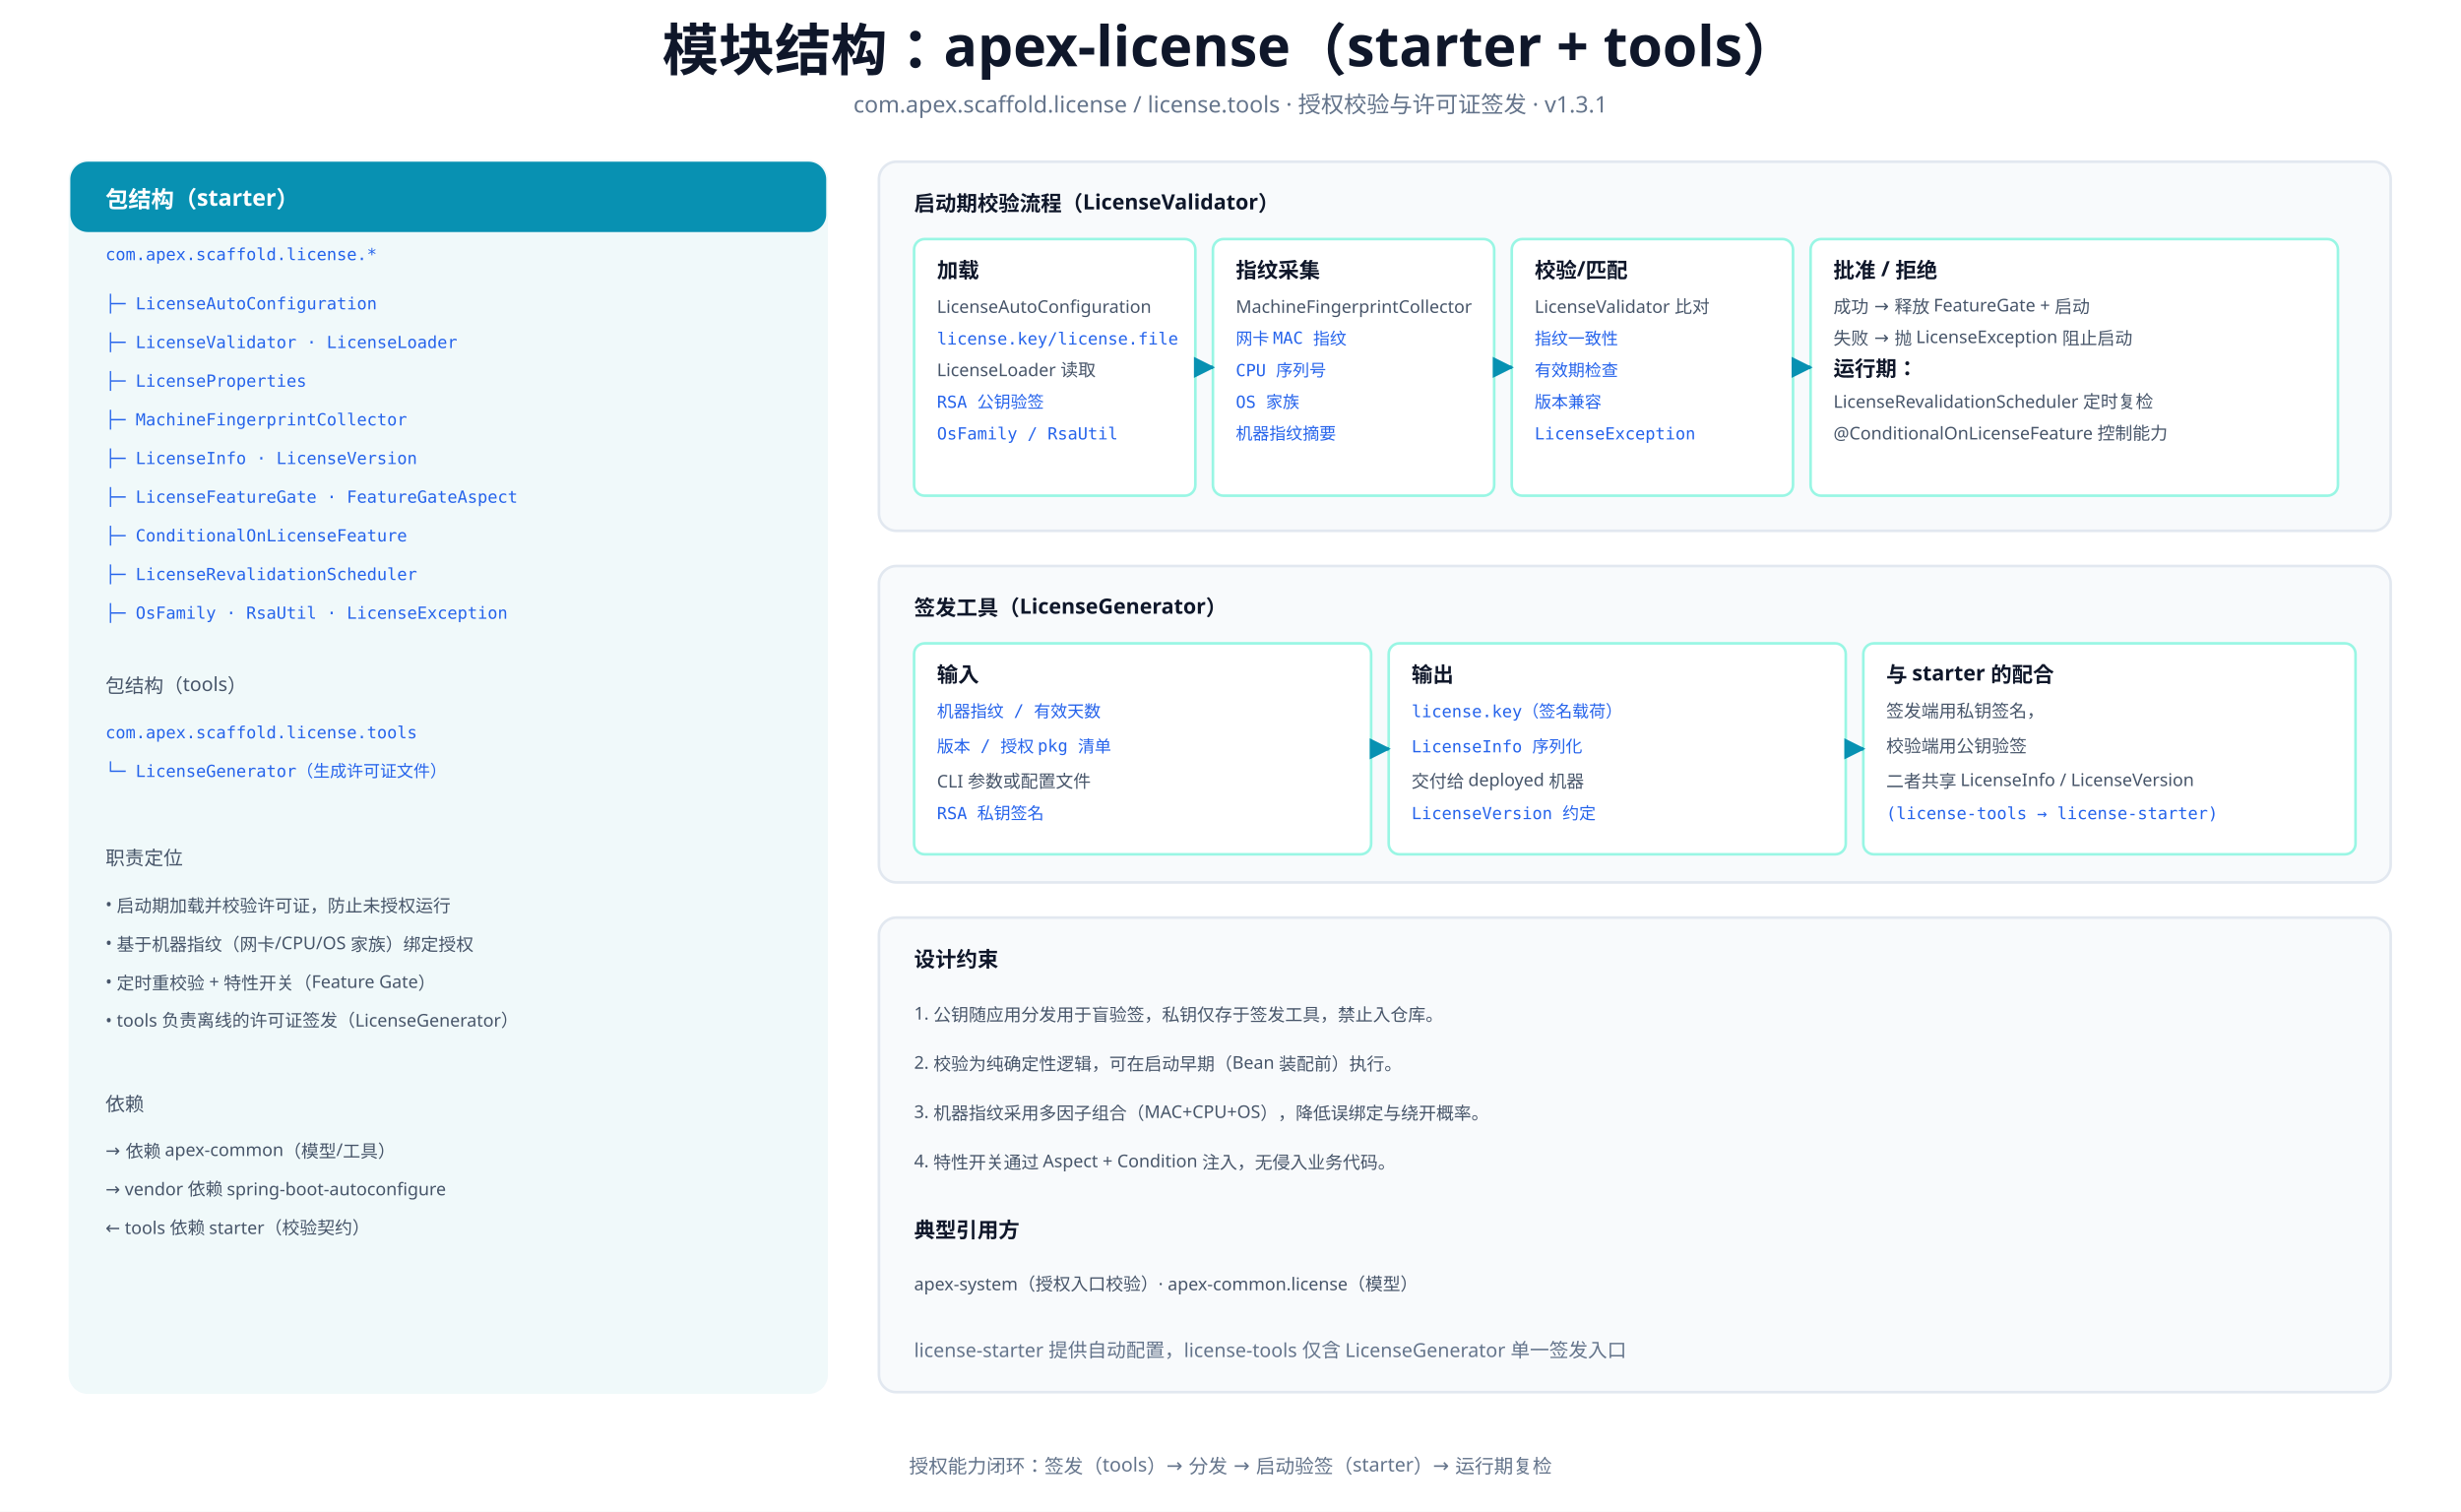
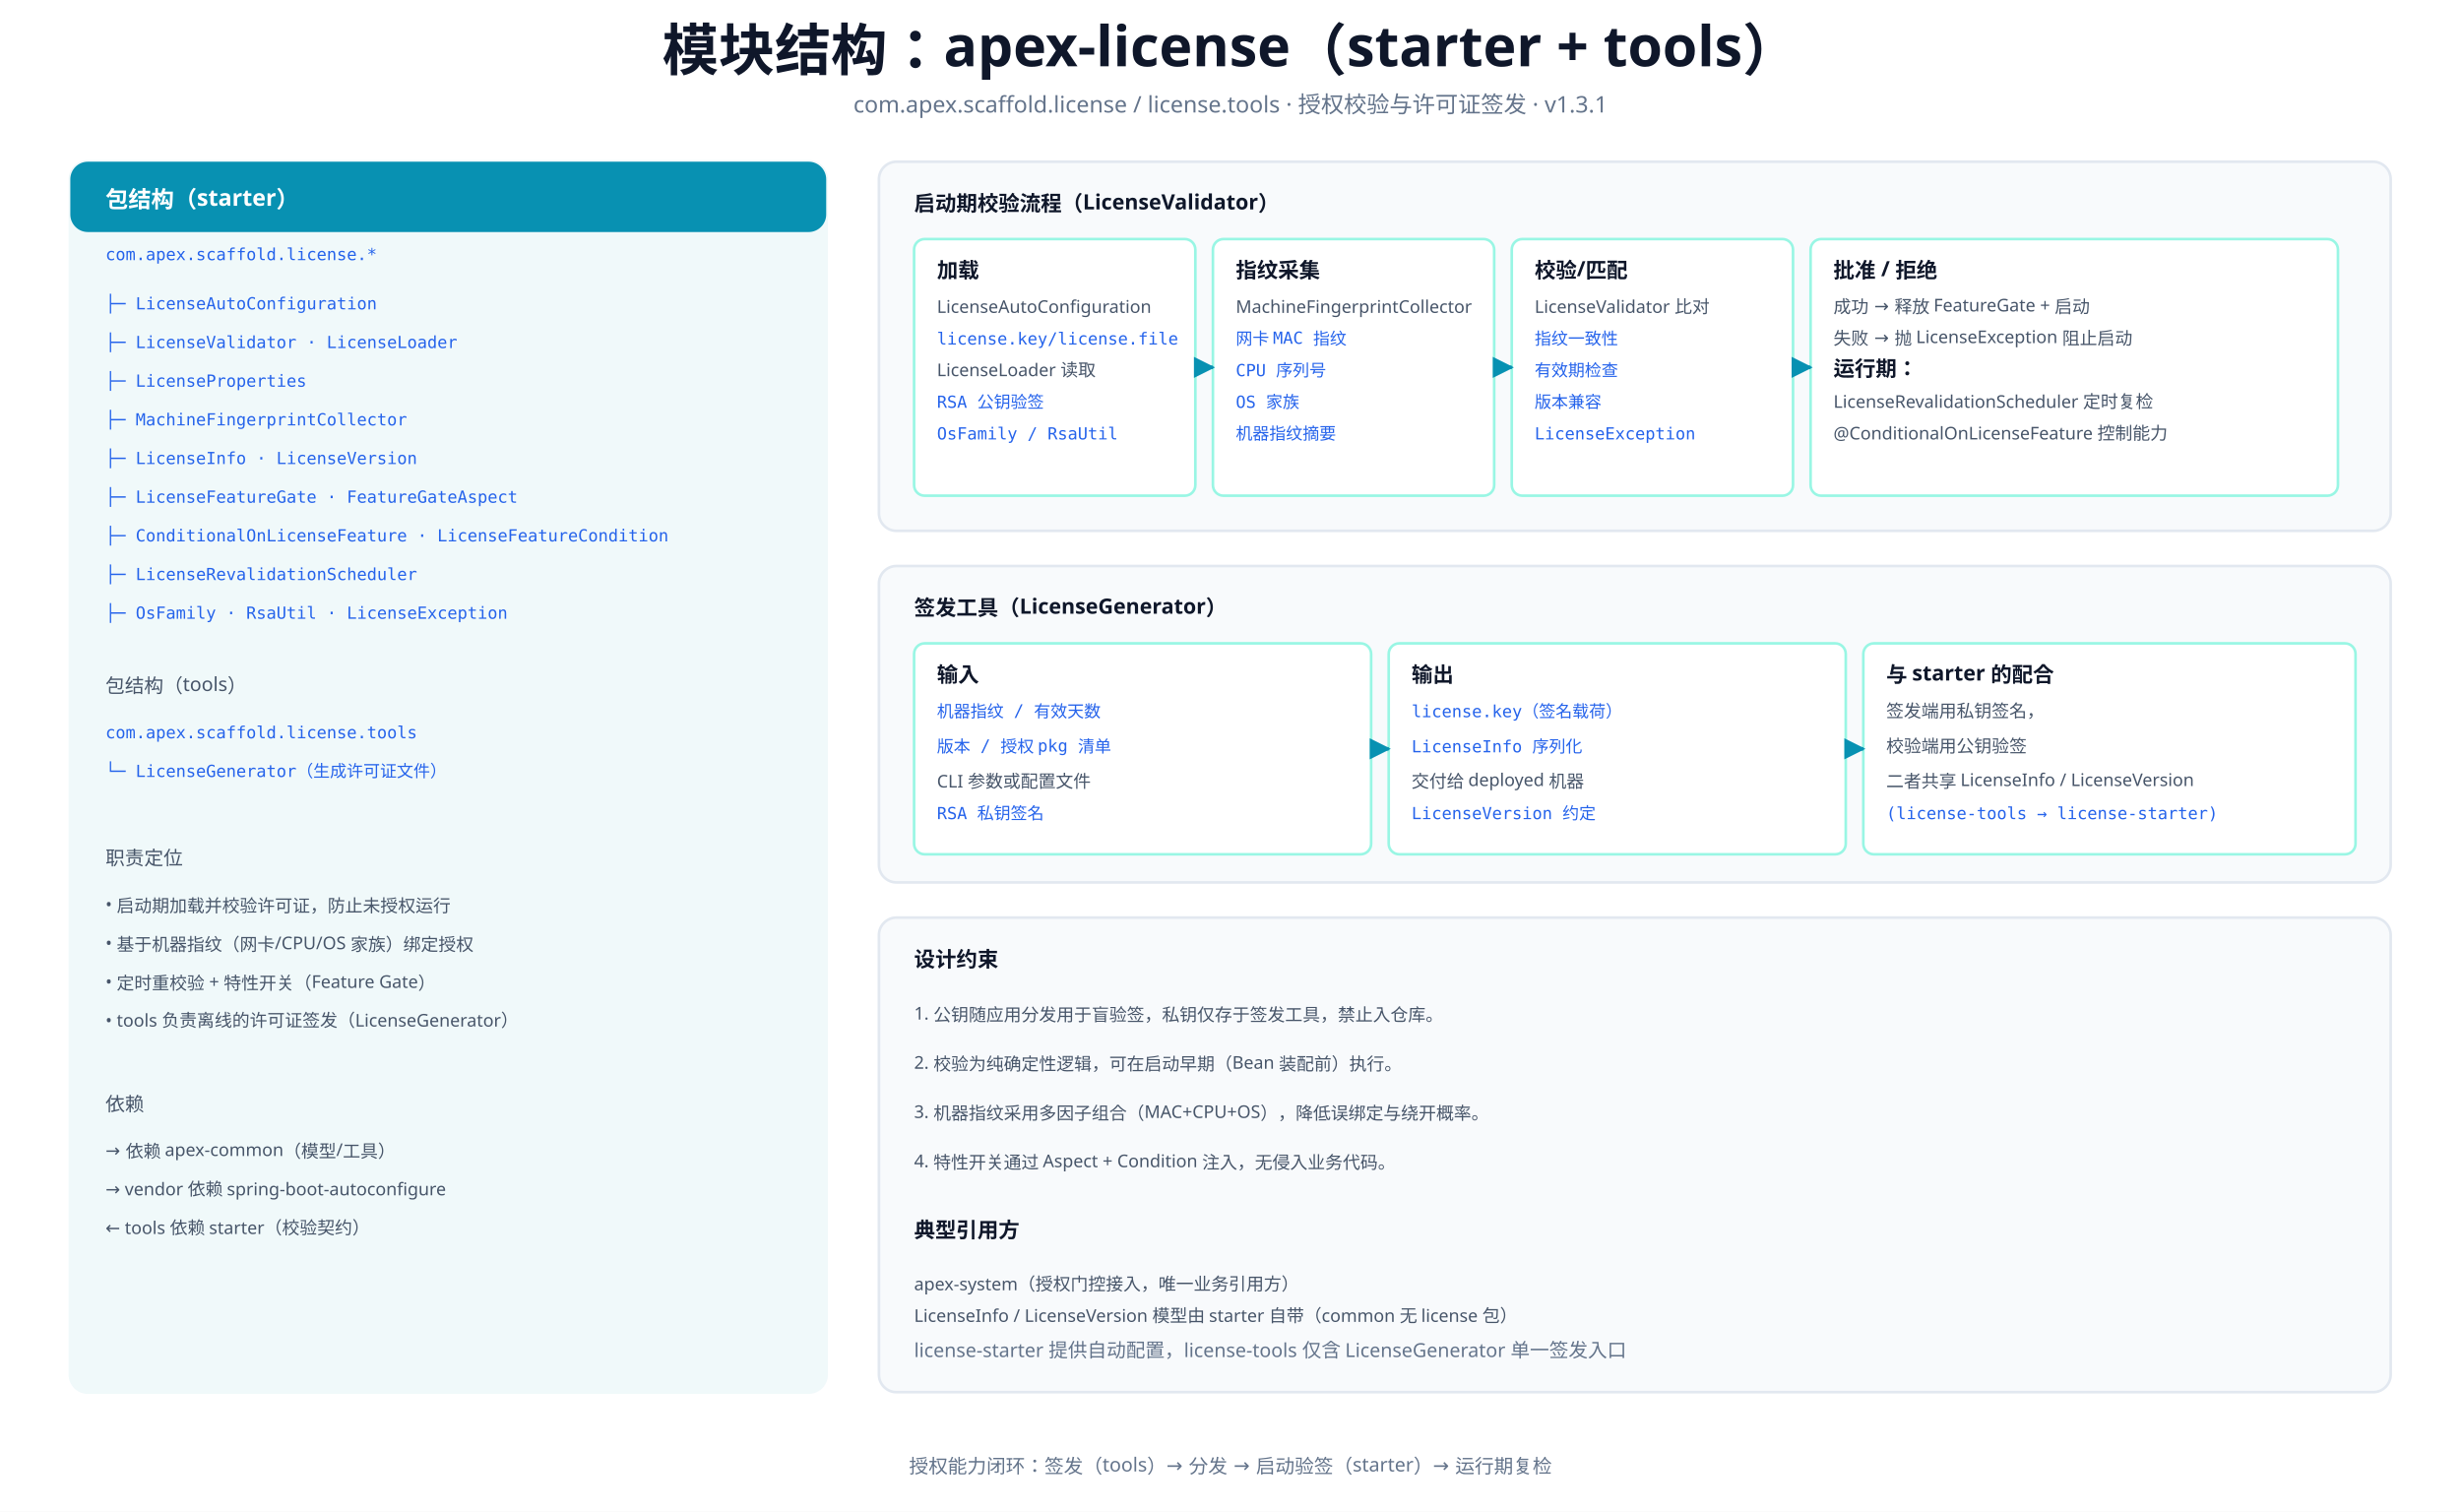
<svg xmlns="http://www.w3.org/2000/svg" viewBox="0 0 1400 860" width="1400" height="860">
  <defs>
    <style>
      .title{font:700 32px sans-serif;fill:#0f172a;text-anchor:middle}
      .subtitle{font:500 13px sans-serif;fill:#64748b;text-anchor:middle}
      .grp{font:600 13px sans-serif;fill:#fff}
      .box-title{font:600 12px sans-serif;fill:#0f172a}
      .box-desc{font:400 10px sans-serif;fill:#475569}
      .code{font:500 9.5px monospace;fill:#2563eb}
      .note{font:500 11px sans-serif;fill:#64748b}
      .legend{font:500 11px sans-serif;fill:#475569}
    </style>
    <marker id="arrow" viewBox="0 0 10 10" refX="9" refY="5" markerWidth="6" markerHeight="6" orient="auto">
      <path d="M 0 0 L 10 5 L 0 10 z" fill="#0891b2" />
    </marker>
  </defs>
  <rect width="1400" height="860" fill="#fff" />
  <text x="700" y="40" class="title">模块结构：apex-license（starter + tools）</text>
  <text x="700" y="64" class="subtitle">com.apex.scaffold.license / license.tools · 授权校验与许可证签发 · v1.3.1</text>
  <rect x="40" y="92" width="430" height="700" rx="10" fill="#0891b2" opacity="0.06" stroke="#0891b2" stroke-width="2" />
  <rect x="40" y="92" width="430" height="40" rx="10" fill="#0891b2" />
  <text x="60" y="118" class="grp">包结构（starter）</text>
  <text x="60" y="148" class="code">com.apex.scaffold.license.*</text>
  <text x="60" y="176" class="code">├─ LicenseAutoConfiguration</text>
  <text x="60" y="198" class="code">├─ LicenseValidator · LicenseLoader</text>
  <text x="60" y="220" class="code">├─ LicenseProperties</text>
  <text x="60" y="242" class="code">├─ MachineFingerprintCollector</text>
  <text x="60" y="264" class="code">├─ LicenseInfo · LicenseVersion</text>
  <text x="60" y="286" class="code">├─ LicenseFeatureGate · FeatureGateAspect</text>
-   <text x="60" y="308" class="code">├─ ConditionalOnLicenseFeature</text>
+   <text x="60" y="308" class="code">├─ ConditionalOnLicenseFeature · LicenseFeatureCondition</text>
  <text x="60" y="330" class="code">├─ LicenseRevalidationScheduler</text>
  <text x="60" y="352" class="code">├─ OsFamily · RsaUtil · LicenseException</text>
  <text x="60" y="394" class="legend" font-weight="600">包结构（tools）</text>
  <text x="60" y="420" class="code">com.apex.scaffold.license.tools</text>
  <text x="60" y="442" class="code">└─ LicenseGenerator（生成许可证文件）</text>
  <text x="60" y="492" class="legend" font-weight="600">职责定位</text>
  <text x="60" y="518" class="box-desc">• 启动期加载并校验许可证，防止未授权运行</text>
  <text x="60" y="540" class="box-desc">• 基于机器指纹（网卡/CPU/OS 家族）绑定授权</text>
  <text x="60" y="562" class="box-desc">• 定时重校验 + 特性开关（Feature Gate）</text>
  <text x="60" y="584" class="box-desc">• tools 负责离线的许可证签发（LicenseGenerator）</text>
  <text x="60" y="632" class="legend" font-weight="600">依赖</text>
  <text x="60" y="658" class="box-desc">→ 依赖 apex-common（模型/工具）</text>
  <text x="60" y="680" class="box-desc">→ vendor 依赖 spring-boot-autoconfigure</text>
  <text x="60" y="702" class="box-desc">← tools 依赖 starter（校验契约）</text>
  <rect x="500" y="92" width="860" height="210" rx="10" fill="#f8fafc" stroke="#e2e8f0" stroke-width="1.5" />
  <text x="520" y="120" class="box-title" font-size="14">启动期校验流程（LicenseValidator）</text>
  <rect x="520" y="136" width="160" height="146" rx="6" fill="#fff" stroke="#99f6e4" stroke-width="1.5" />
  <text x="533" y="158" class="box-title">加载</text>
  <text x="533" y="178" class="box-desc">LicenseAutoConfiguration</text>
  <text x="533" y="196" class="code">license.key/license.file</text>
  <text x="533" y="214" class="box-desc">LicenseLoader 读取</text>
  <text x="533" y="232" class="code">RSA 公钥验签</text>
  <text x="533" y="250" class="code">OsFamily / RsaUtil</text>
  <rect x="690" y="136" width="160" height="146" rx="6" fill="#fff" stroke="#99f6e4" stroke-width="1.5" />
  <text x="703" y="158" class="box-title">指纹采集</text>
  <text x="703" y="178" class="box-desc">MachineFingerprintCollector</text>
  <text x="703" y="196" class="code">网卡 MAC 指纹</text>
  <text x="703" y="214" class="code">CPU 序列号</text>
  <text x="703" y="232" class="code">OS 家族</text>
  <text x="703" y="250" class="code">机器指纹摘要</text>
  <rect x="860" y="136" width="160" height="146" rx="6" fill="#fff" stroke="#99f6e4" stroke-width="1.5" />
  <text x="873" y="158" class="box-title">校验/匹配</text>
  <text x="873" y="178" class="box-desc">LicenseValidator 比对</text>
  <text x="873" y="196" class="code">指纹一致性</text>
  <text x="873" y="214" class="code">有效期检查</text>
  <text x="873" y="232" class="code">版本兼容</text>
  <text x="873" y="250" class="code">LicenseException</text>
  <rect x="1030" y="136" width="300" height="146" rx="6" fill="#fff" stroke="#99f6e4" stroke-width="1.5" />
  <text x="1043" y="158" class="box-title">批准 / 拒绝</text>
  <text x="1043" y="178" class="box-desc">成功 → 释放 FeatureGate + 启动</text>
  <text x="1043" y="196" class="box-desc">失败 → 抛 LicenseException 阻止启动</text>
  <text x="1043" y="214" class="box-title" font-size="11">运行期：</text>
  <text x="1043" y="232" class="box-desc">LicenseRevalidationScheduler 定时复检</text>
  <text x="1043" y="250" class="box-desc">@ConditionalOnLicenseFeature 控制能力</text>
  <line x1="680" y1="209" x2="690" y2="209" stroke="#0891b2" stroke-width="2" marker-end="url(#arrow)" />
  <line x1="850" y1="209" x2="860" y2="209" stroke="#0891b2" stroke-width="2" marker-end="url(#arrow)" />
  <line x1="1020" y1="209" x2="1030" y2="209" stroke="#0891b2" stroke-width="2" marker-end="url(#arrow)" />
  <rect x="500" y="322" width="860" height="180" rx="10" fill="#f8fafc" stroke="#e2e8f0" stroke-width="1.5" />
  <text x="520" y="350" class="box-title" font-size="14">签发工具（LicenseGenerator）</text>
  <rect x="520" y="366" width="260" height="120" rx="6" fill="#fff" stroke="#99f6e4" stroke-width="1.5" />
  <text x="533" y="388" class="box-title">输入</text>
  <text x="533" y="408" class="code">机器指纹 / 有效天数</text>
  <text x="533" y="428" class="code">版本 / 授权 pkg 清单</text>
  <text x="533" y="448" class="box-desc">CLI 参数或配置文件</text>
  <text x="533" y="466" class="code">RSA 私钥签名</text>
  <rect x="790" y="366" width="260" height="120" rx="6" fill="#fff" stroke="#99f6e4" stroke-width="1.5" />
  <text x="803" y="388" class="box-title">输出</text>
  <text x="803" y="408" class="code">license.key（签名载荷）</text>
  <text x="803" y="428" class="code">LicenseInfo 序列化</text>
  <text x="803" y="448" class="box-desc">交付给 deployed 机器</text>
  <text x="803" y="466" class="code">LicenseVersion 约定</text>
  <rect x="1060" y="366" width="280" height="120" rx="6" fill="#fff" stroke="#99f6e4" stroke-width="1.5" />
  <text x="1073" y="388" class="box-title">与 starter 的配合</text>
  <text x="1073" y="408" class="box-desc">签发端用私钥签名，</text>
  <text x="1073" y="428" class="box-desc">校验端用公钥验签</text>
  <text x="1073" y="448" class="box-desc">二者共享 LicenseInfo / LicenseVersion</text>
  <text x="1073" y="466" class="code">(license-tools → license-starter)</text>
  <line x1="780" y1="426" x2="790" y2="426" stroke="#0891b2" stroke-width="2" marker-end="url(#arrow)" />
  <line x1="1050" y1="426" x2="1060" y2="426" stroke="#0891b2" stroke-width="2" marker-end="url(#arrow)" />
  <rect x="500" y="522" width="860" height="270" rx="10" fill="#f8fafc" stroke="#e2e8f0" stroke-width="1.5" />
  <text x="520" y="550" class="box-title" font-size="14">设计约束</text>
  <text x="520" y="580" class="box-desc">1. 公钥随应用分发用于盲验签，私钥仅存于签发工具，禁止入仓库。</text>
  <text x="520" y="608" class="box-desc">2. 校验为纯确定性逻辑，可在启动早期（Bean 装配前）执行。</text>
  <text x="520" y="636" class="box-desc">3. 机器指纹采用多因子组合（MAC+CPU+OS），降低误绑定与绕开概率。</text>
  <text x="520" y="664" class="box-desc">4. 特性开关通过 Aspect + Condition 注入，无侵入业务代码。</text>
  <text x="520" y="704" class="box-title" font-size="14">典型引用方</text>
-   <text x="520" y="734" class="box-desc">apex-system（授权入口校验）· apex-common.license（模型）</text>
+   <text x="520" y="734" class="box-desc">apex-system（授权门控接入，唯一业务引用方）</text>
+   <text x="520" y="752" class="box-desc">LicenseInfo / LicenseVersion 模型由 starter 自带（common 无 license 包）</text>
  <text x="520" y="772" class="note">license-starter 提供自动配置，license-tools 仅含 LicenseGenerator 单一签发入口</text>
  <text x="700" y="838" class="note" text-anchor="middle">授权能力闭环：签发（tools）→ 分发 → 启动验签（starter）→ 运行期复检</text>
</svg>
